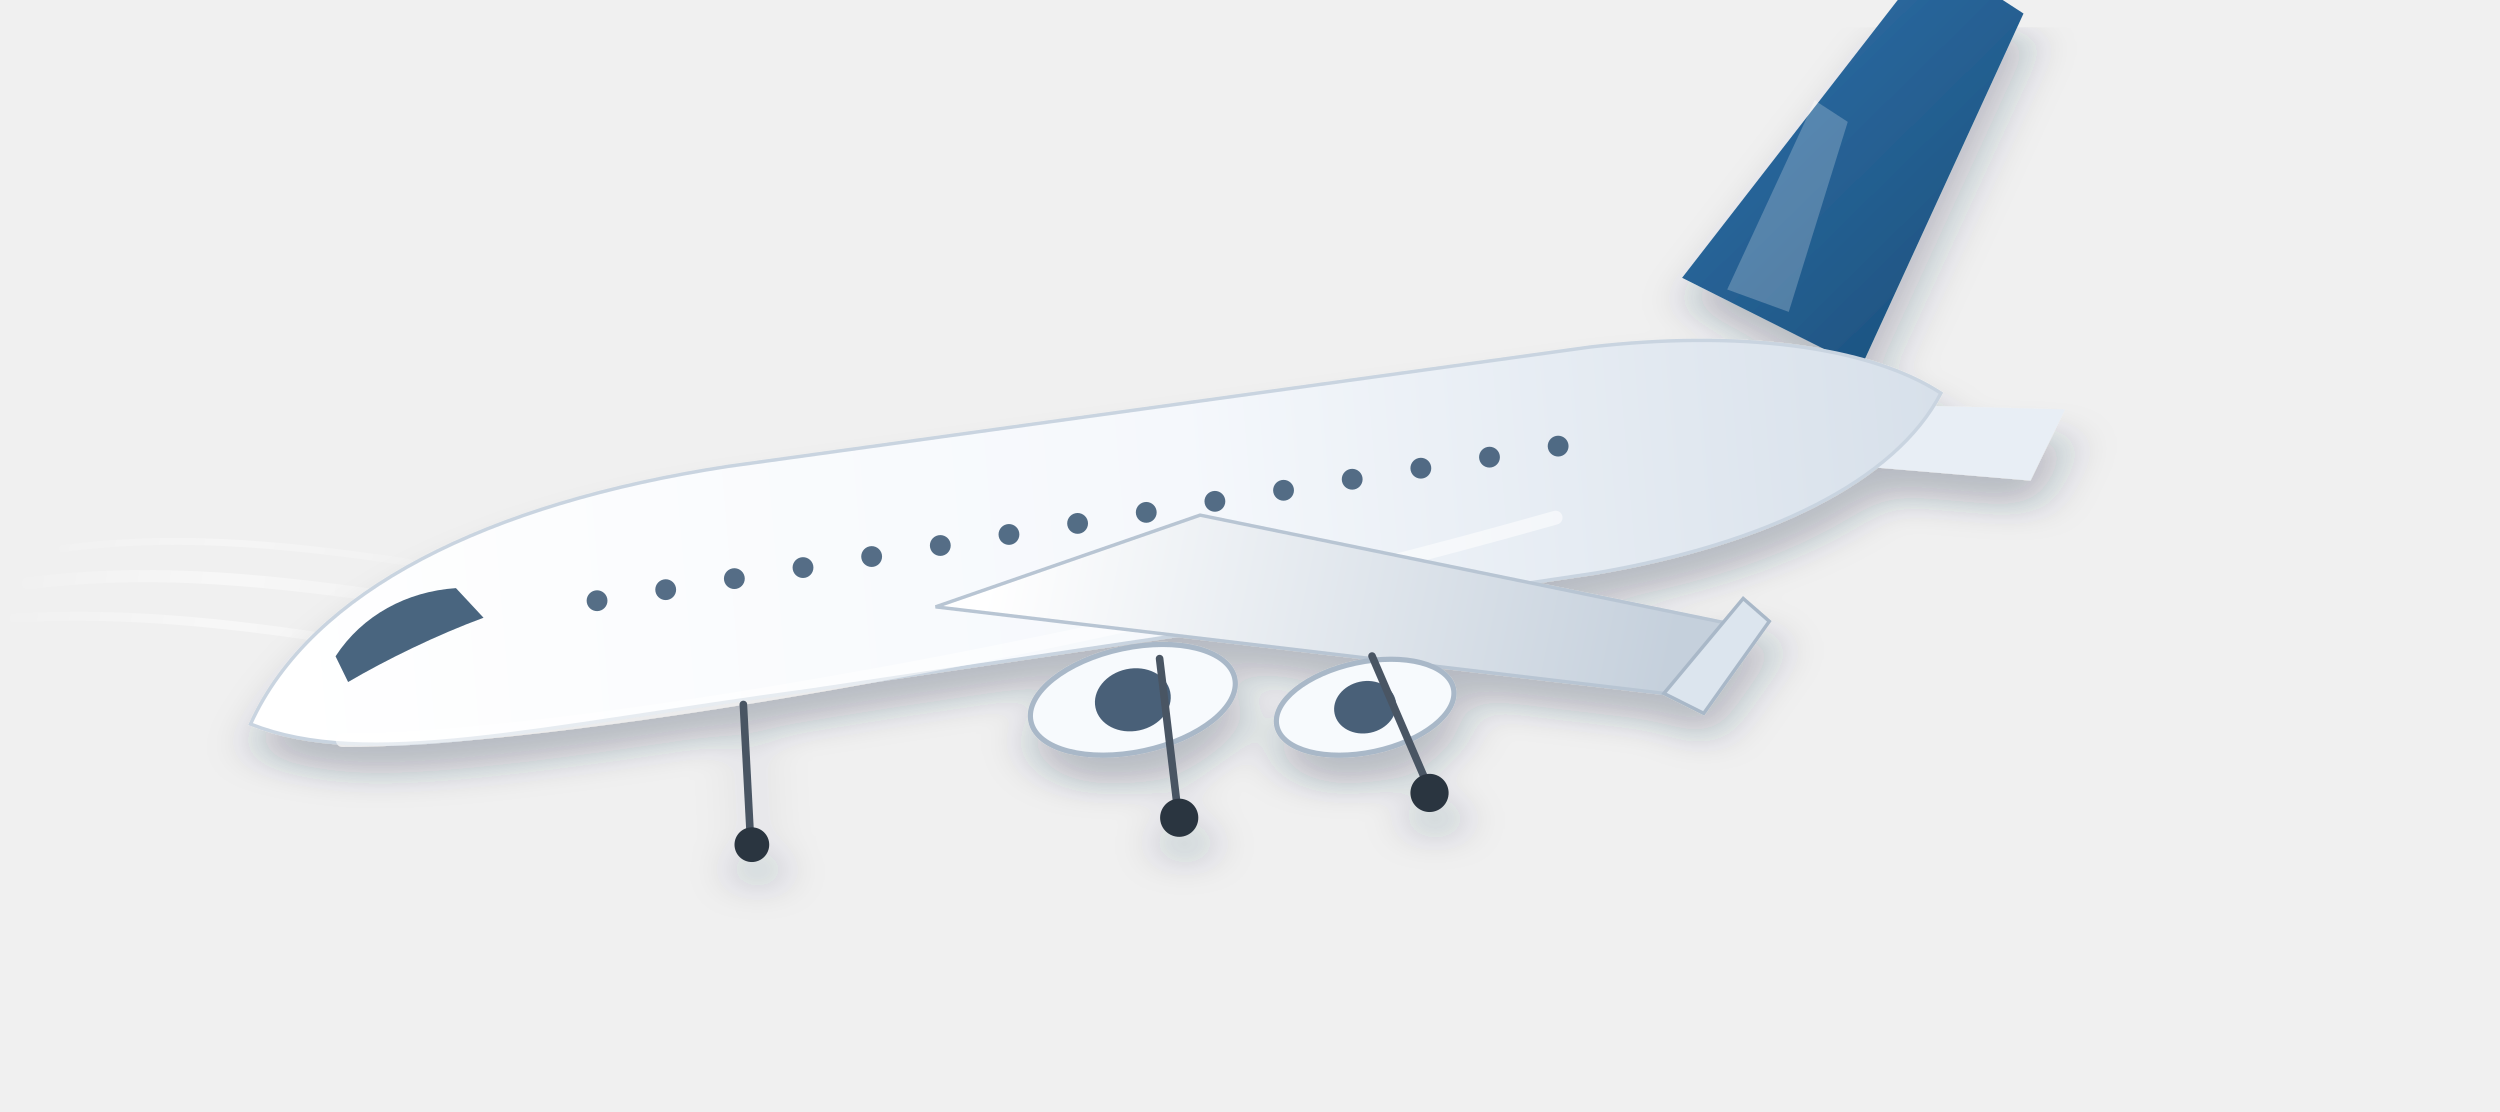
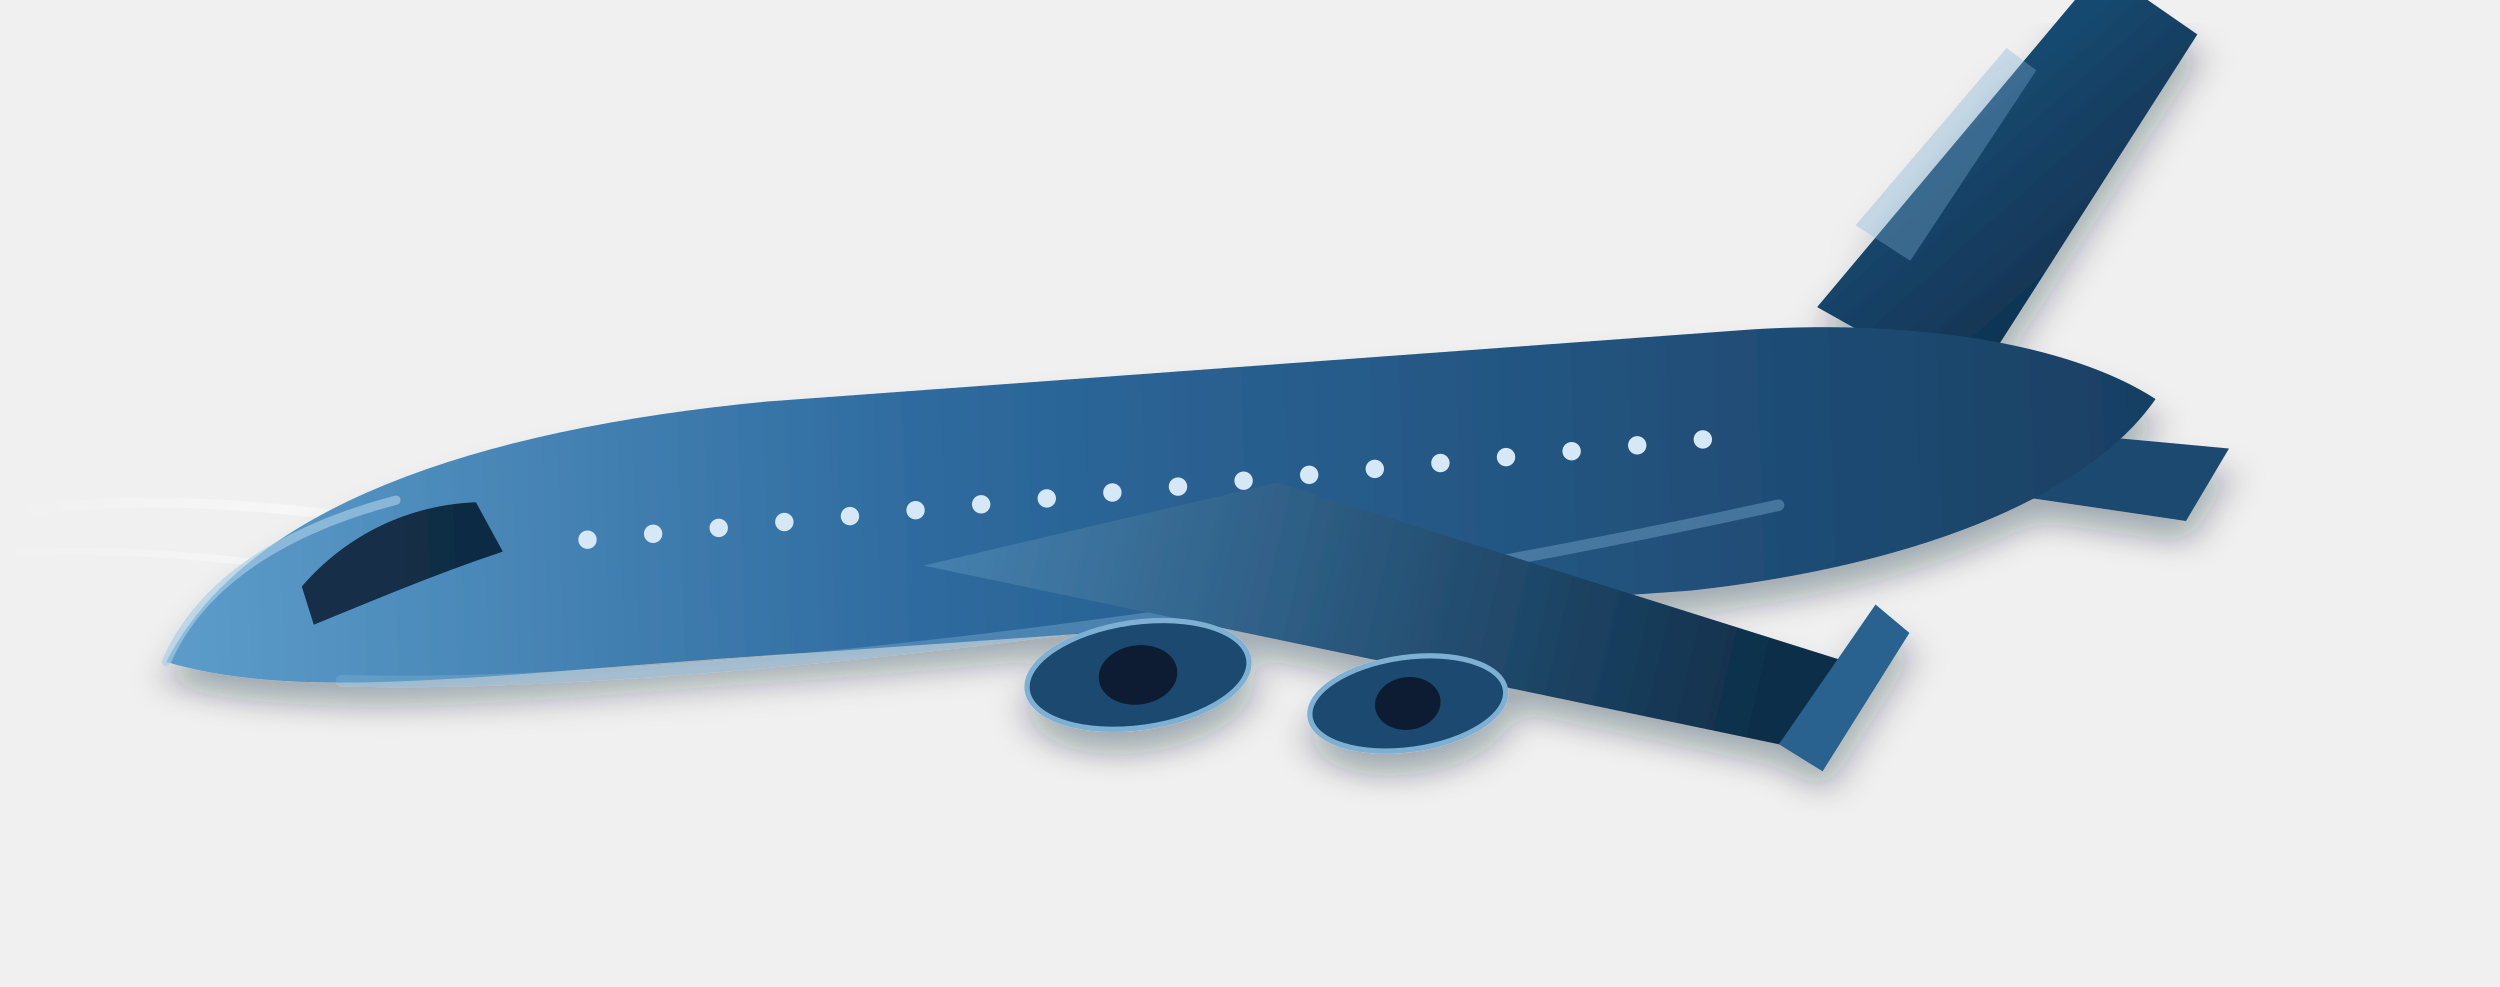
- <svg xmlns="http://www.w3.org/2000/svg" viewBox="0 0 720 320" fill="none" aria-hidden="true">
+ <svg xmlns="http://www.w3.org/2000/svg" viewBox="0 0 760 300" fill="none" aria-hidden="true">
  <defs>
-     <linearGradient id="body" x1="80" y1="140" x2="560" y2="200" gradientUnits="userSpaceOnUse">
-       <stop offset="0%" stop-color="#FFFFFF" />
-       <stop offset="55%" stop-color="#F5F8FC" />
-       <stop offset="100%" stop-color="#D7E0EA" />
+     <linearGradient id="hull" x1="60" y1="120" x2="700" y2="190" gradientUnits="userSpaceOnUse">
+       <stop offset="0%" stop-color="#5B9BC9" />
+       <stop offset="35%" stop-color="#2E6A9E" />
+       <stop offset="100%" stop-color="#163A5C" />
    </linearGradient>
-     <linearGradient id="wing" x1="280" y1="170" x2="460" y2="250" gradientUnits="userSpaceOnUse">
-       <stop offset="0%" stop-color="#FFFFFF" />
-       <stop offset="100%" stop-color="#C5D0DC" />
+     <linearGradient id="wingGrad" x1="260" y1="150" x2="520" y2="250" gradientUnits="userSpaceOnUse">
+       <stop offset="0%" stop-color="#4A88B8" />
+       <stop offset="100%" stop-color="#0F2F4A" />
    </linearGradient>
-     <linearGradient id="tailBlue" x1="520" y1="40" x2="590" y2="150" gradientUnits="userSpaceOnUse">
-       <stop offset="0%" stop-color="#2F6FA8" />
-       <stop offset="100%" stop-color="#1A4F7A" />
+     <linearGradient id="fin" x1="580" y1="30" x2="660" y2="150" gradientUnits="userSpaceOnUse">
+       <stop offset="0%" stop-color="#1E5A88" />
+       <stop offset="100%" stop-color="#0C2740" />
    </linearGradient>
-     <linearGradient id="trail" x1="0" y1="160" x2="120" y2="180" gradientUnits="userSpaceOnUse">
+     <linearGradient id="trail" x1="0" y1="150" x2="140" y2="170" gradientUnits="userSpaceOnUse">
      <stop offset="0%" stop-color="#FFFFFF" stop-opacity="0" />
-       <stop offset="55%" stop-color="#FFFFFF" stop-opacity="0.55" />
-       <stop offset="100%" stop-color="#FFFFFF" stop-opacity="0.15" />
+       <stop offset="60%" stop-color="#FFFFFF" stop-opacity="0.45" />
+       <stop offset="100%" stop-color="#FFFFFF" stop-opacity="0.1" />
    </linearGradient>
-     <filter id="soft" x="-25%" y="-45%" width="150%" height="190%">
-       <feDropShadow dx="0" dy="8" stdDeviation="6" flood-color="#142B4A" flood-opacity="0.28" />
+     <filter id="soft" x="-20%" y="-40%" width="140%" height="180%">
+       <feDropShadow dx="0" dy="7" stdDeviation="5" flood-color="#0A1A2E" flood-opacity="0.32" />
    </filter>
  </defs>
-   <g opacity="0.9">
-     <path d="M8 168 C40 164 70 166 112 172" stroke="url(#trail)" stroke-width="3.5" stroke-linecap="round" />
-     <path d="M4 178 C38 176 72 180 108 186" stroke="url(#trail)" stroke-width="2.6" stroke-linecap="round" />
-     <path d="M18 158 C48 154 78 156 118 162" stroke="url(#trail)" stroke-width="2" stroke-linecap="round" opacity="0.7" />
-   </g>
-   <g filter="url(#soft)" transform="rotate(-12 340 170)">
-     <path d="M500 112 L590 36 L612 58 L545 148 Z" fill="url(#tailBlue)" />
-     <path d="M512 118 L548 70 L556 78 L528 128 Z" fill="#FFFFFF" opacity="0.22" />
-     <path d="M508 150 L600 172 L586 190 L500 164 Z" fill="#E8EEF5" />
-     <path d="M70 152 C95 118 150 104 220 108 L470 126 C512 130 548 142 566 160 C548 182 508 192 458 190 L230 176 C150 170 100 172 70 152 Z" fill="url(#body)" stroke="#C9D4E0" stroke-width="1" />
-     <path d="M95 162 C150 174 300 182 450 172" stroke="#FFFFFF" stroke-width="4" stroke-linecap="round" opacity="0.55" />
-     <path d="M98 138 C108 128 122 124 136 126 L142 136 C128 138 112 142 100 146 Z" fill="#2A4A68" opacity="0.85" />
-     <g fill="#2A4A68" opacity="0.8">
-       <circle cx="175" cy="138" r="3" />
-       <circle cx="195" cy="139" r="3" />
-       <circle cx="215" cy="140" r="3" />
-       <circle cx="235" cy="141" r="3" />
-       <circle cx="255" cy="142" r="3" />
-       <circle cx="275" cy="143" r="3" />
-       <circle cx="295" cy="144" r="3" />
-       <circle cx="315" cy="145" r="3" />
-       <circle cx="335" cy="146" r="3" />
-       <circle cx="355" cy="147" r="3" />
-       <circle cx="375" cy="148" r="3" />
-       <circle cx="395" cy="149" r="3" />
-       <circle cx="415" cy="150" r="3" />
-       <circle cx="435" cy="151" r="3" />
-       <circle cx="455" cy="152" r="3" />
+   <path d="M10 155 C50 150 90 154 140 162" stroke="url(#trail)" stroke-width="3" stroke-linecap="round" />
+   <path d="M6 168 C48 166 92 172 136 180" stroke="url(#trail)" stroke-width="2.2" stroke-linecap="round" />
+   <g filter="url(#soft)" transform="rotate(-8 380 160)">
+     <path d="M560 118 L660 28 L686 52 L602 150 Z" fill="url(#fin)" />
+     <path d="M575 95 L628 48 L636 56 L590 108 Z" fill="#7EB0D4" opacity="0.35" />
+     <path d="M568 152 L678 178 L662 198 L560 168 Z" fill="#1A4A70" />
+     <path d="M48 155 C78 112 150 98 240 102 L540 122 C590 126 635 140 658 160 C632 188 575 200 510 198 L250 180 C150 172 90 174 48 155 Z" fill="url(#hull)" />
+     <path d="M100 168 C180 182 360 190 540 176" stroke="#7EB0D4" stroke-width="3.5" stroke-linecap="round" opacity="0.4" />
+     <path d="M48 155 C62 132 90 120 124 116" stroke="#A8CDE6" stroke-width="2.8" stroke-linecap="round" opacity="0.65" />
+     <path d="M92 138 C108 124 128 118 148 120 L154 136 C132 140 110 146 94 150 Z" fill="#0B2238" opacity="0.9" />
+     <g fill="#D6E8F5">
+       <circle cx="180" cy="136" r="2.8" />
+       <circle cx="200" cy="137" r="2.8" />
+       <circle cx="220" cy="138" r="2.8" />
+       <circle cx="240" cy="139" r="2.8" />
+       <circle cx="260" cy="140" r="2.8" />
+       <circle cx="280" cy="141" r="2.8" />
+       <circle cx="300" cy="142" r="2.8" />
+       <circle cx="320" cy="143" r="2.8" />
+       <circle cx="340" cy="144" r="2.8" />
+       <circle cx="360" cy="145" r="2.8" />
+       <circle cx="380" cy="146" r="2.8" />
+       <circle cx="400" cy="147" r="2.8" />
+       <circle cx="420" cy="148" r="2.8" />
+       <circle cx="440" cy="149" r="2.8" />
+       <circle cx="460" cy="150" r="2.8" />
+       <circle cx="480" cy="151" r="2.8" />
+       <circle cx="500" cy="152" r="2.8" />
+       <circle cx="520" cy="153" r="2.8" />
    </g>
-     <path d="M270 160 L470 228 L492 212 L350 150 Z" fill="url(#wing)" stroke="#B8C5D3" stroke-width="1" />
-     <path d="M470 228 L498 206 L504 214 L480 236 Z" fill="#DCE5EE" stroke="#A9B8C8" stroke-width="1" />
-     <ellipse cx="320" cy="198" rx="30" ry="15" fill="#F7FAFD" stroke="#A9B8C8" stroke-width="1.5" />
-     <ellipse cx="320" cy="198" rx="11" ry="9" fill="#4A6078" />
-     <ellipse cx="385" cy="214" rx="26" ry="13" fill="#F7FAFD" stroke="#A9B8C8" stroke-width="1.5" />
-     <ellipse cx="385" cy="214" rx="9" ry="7.5" fill="#4A6078" />
-     <g stroke="#4A5564" stroke-width="2.2" stroke-linecap="round">
-       <line x1="210" y1="176" x2="204" y2="214" />
-       <line x1="330" y1="188" x2="326" y2="232" />
-       <line x1="390" y1="200" x2="398" y2="240" />
-     </g>
-     <g fill="#2C3540">
-       <circle cx="204" cy="216" r="5" />
-       <circle cx="326" cy="234" r="5.5" />
-       <circle cx="398" cy="242" r="5.5" />
-     </g>
+     <path d="M280 158 L530 248 L558 228 L390 148 Z" fill="url(#wingGrad)" />
+     <path d="M530 248 L565 210 L574 220 L542 258 Z" fill="#2A628F" />
+     <ellipse cx="340" cy="200" rx="34" ry="16" fill="#1A4A70" stroke="#7EB0D4" stroke-width="1.6" />
+     <ellipse cx="340" cy="200" rx="12" ry="9" fill="#0A1E30" />
+     <ellipse cx="420" cy="220" rx="30" ry="14" fill="#1A4A70" stroke="#7EB0D4" stroke-width="1.6" />
+     <ellipse cx="420" cy="220" rx="10" ry="8" fill="#0A1E30" />
  </g>
</svg>
